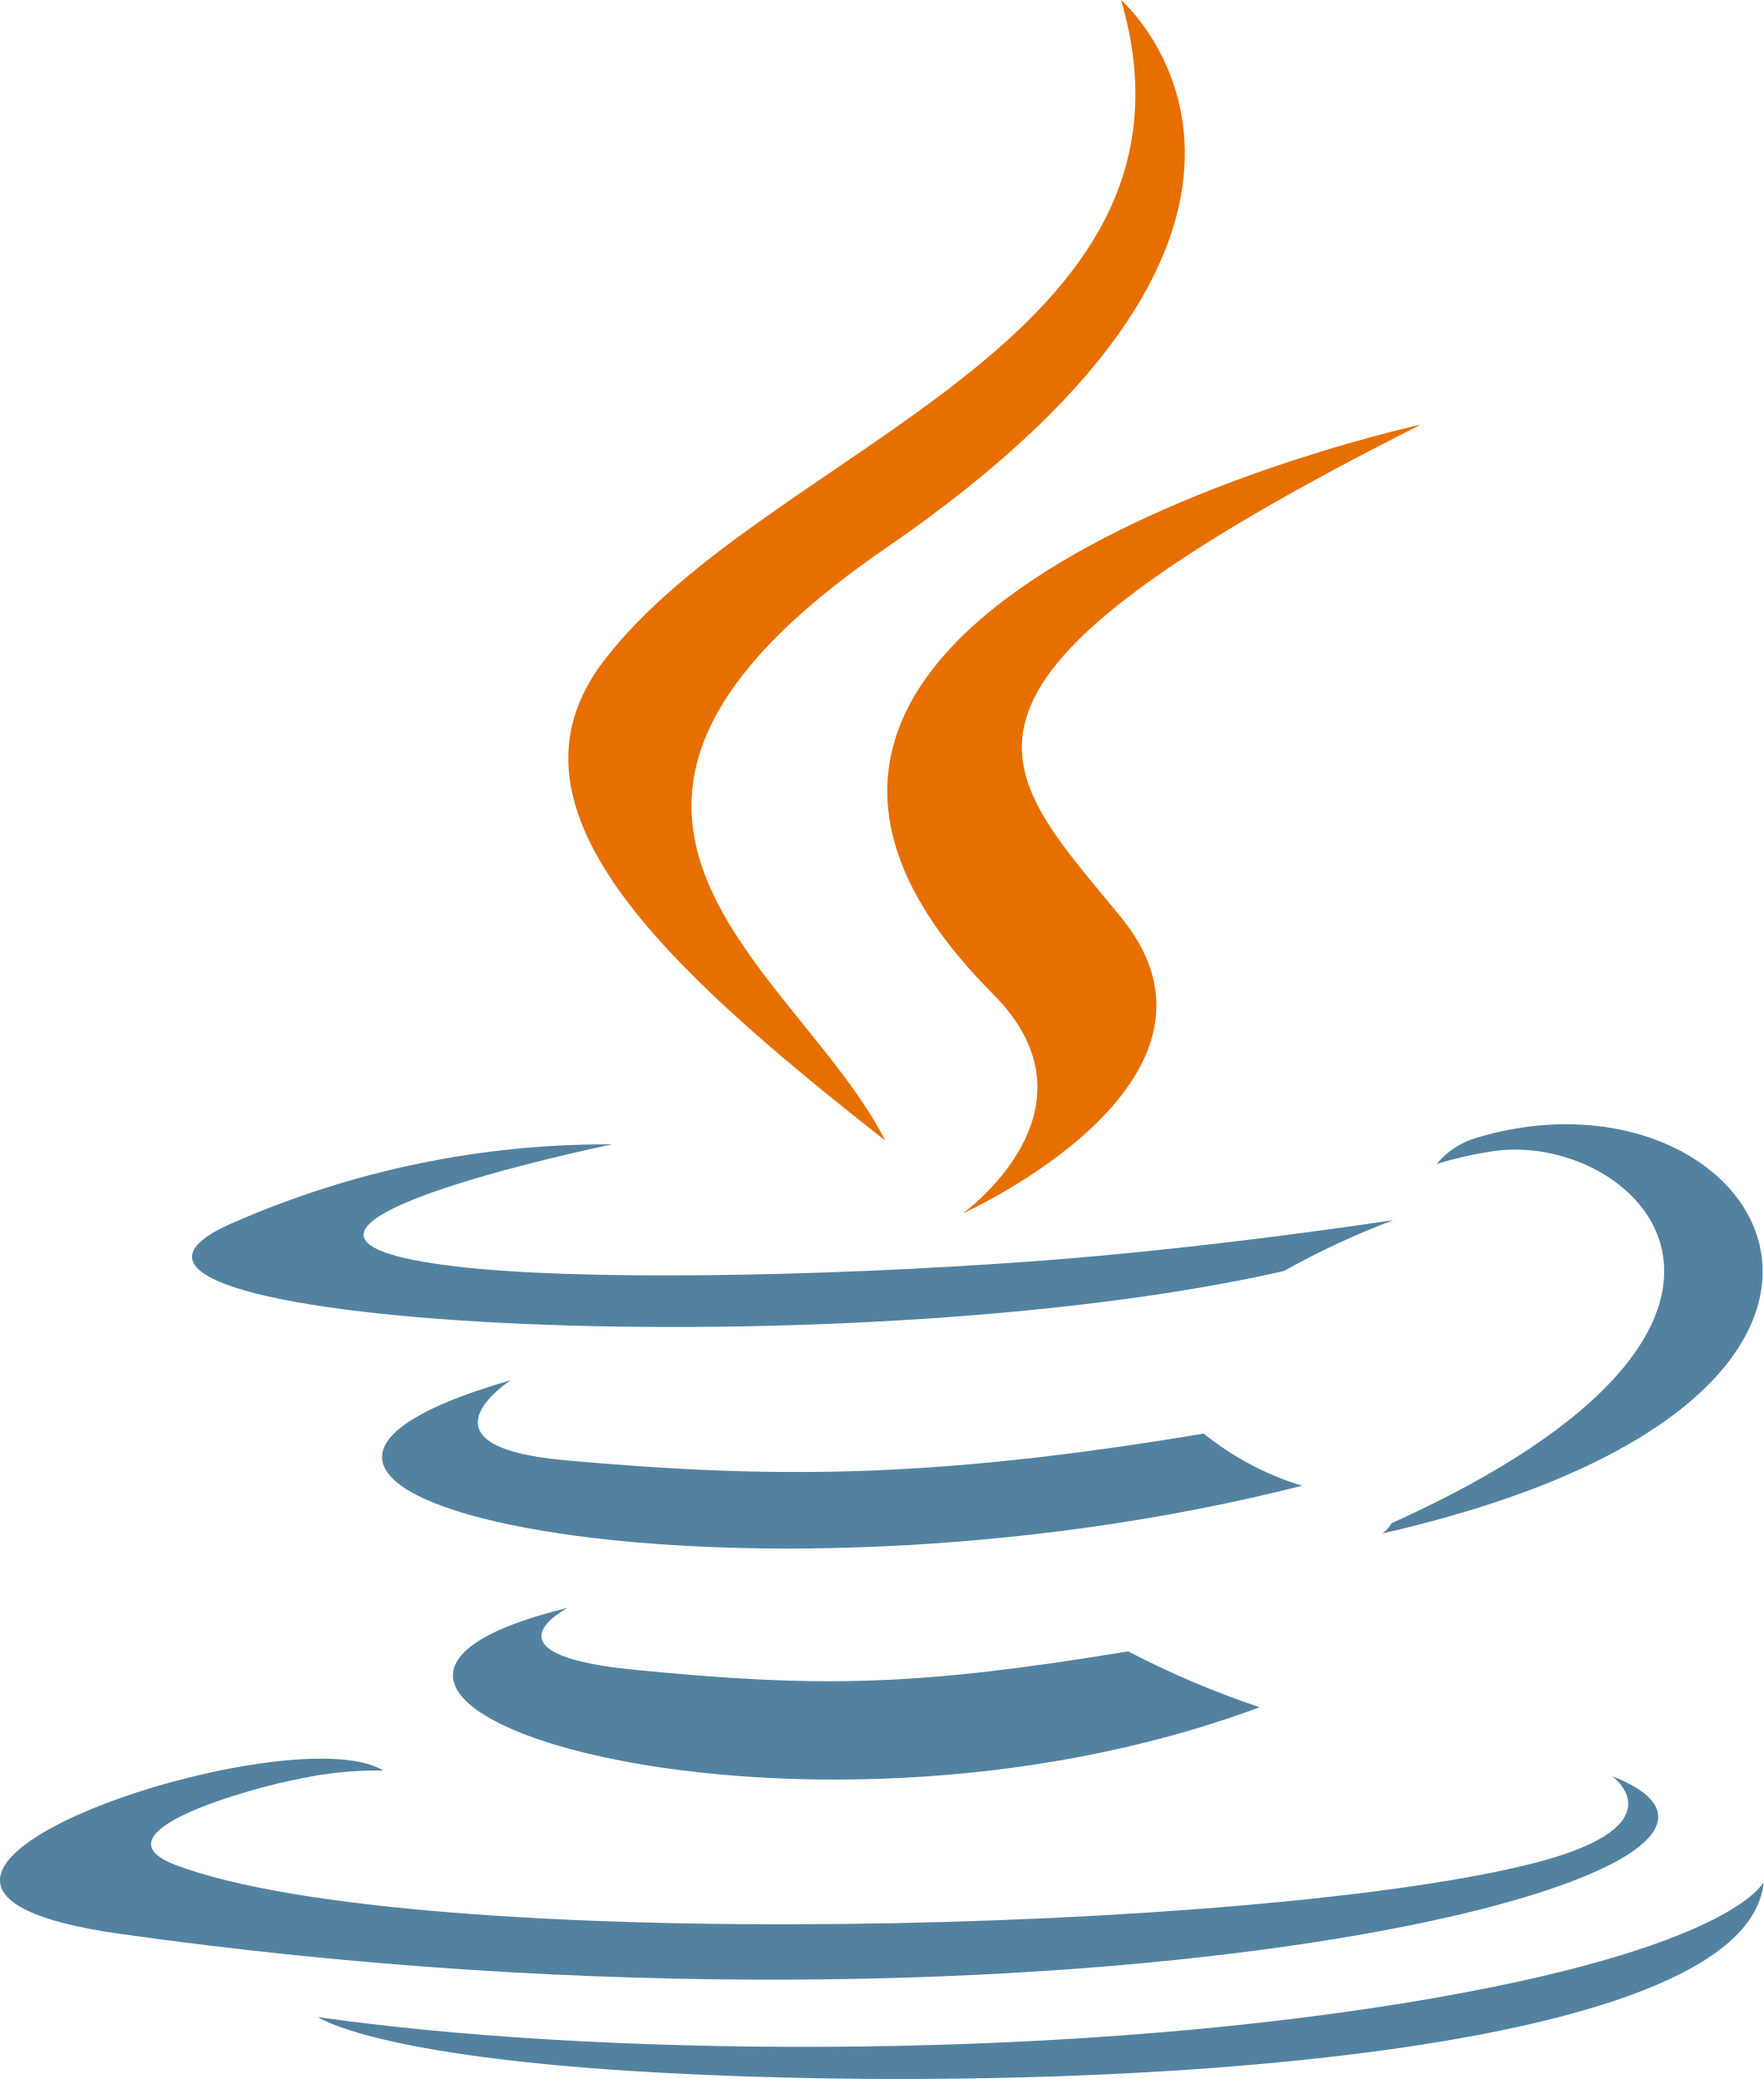
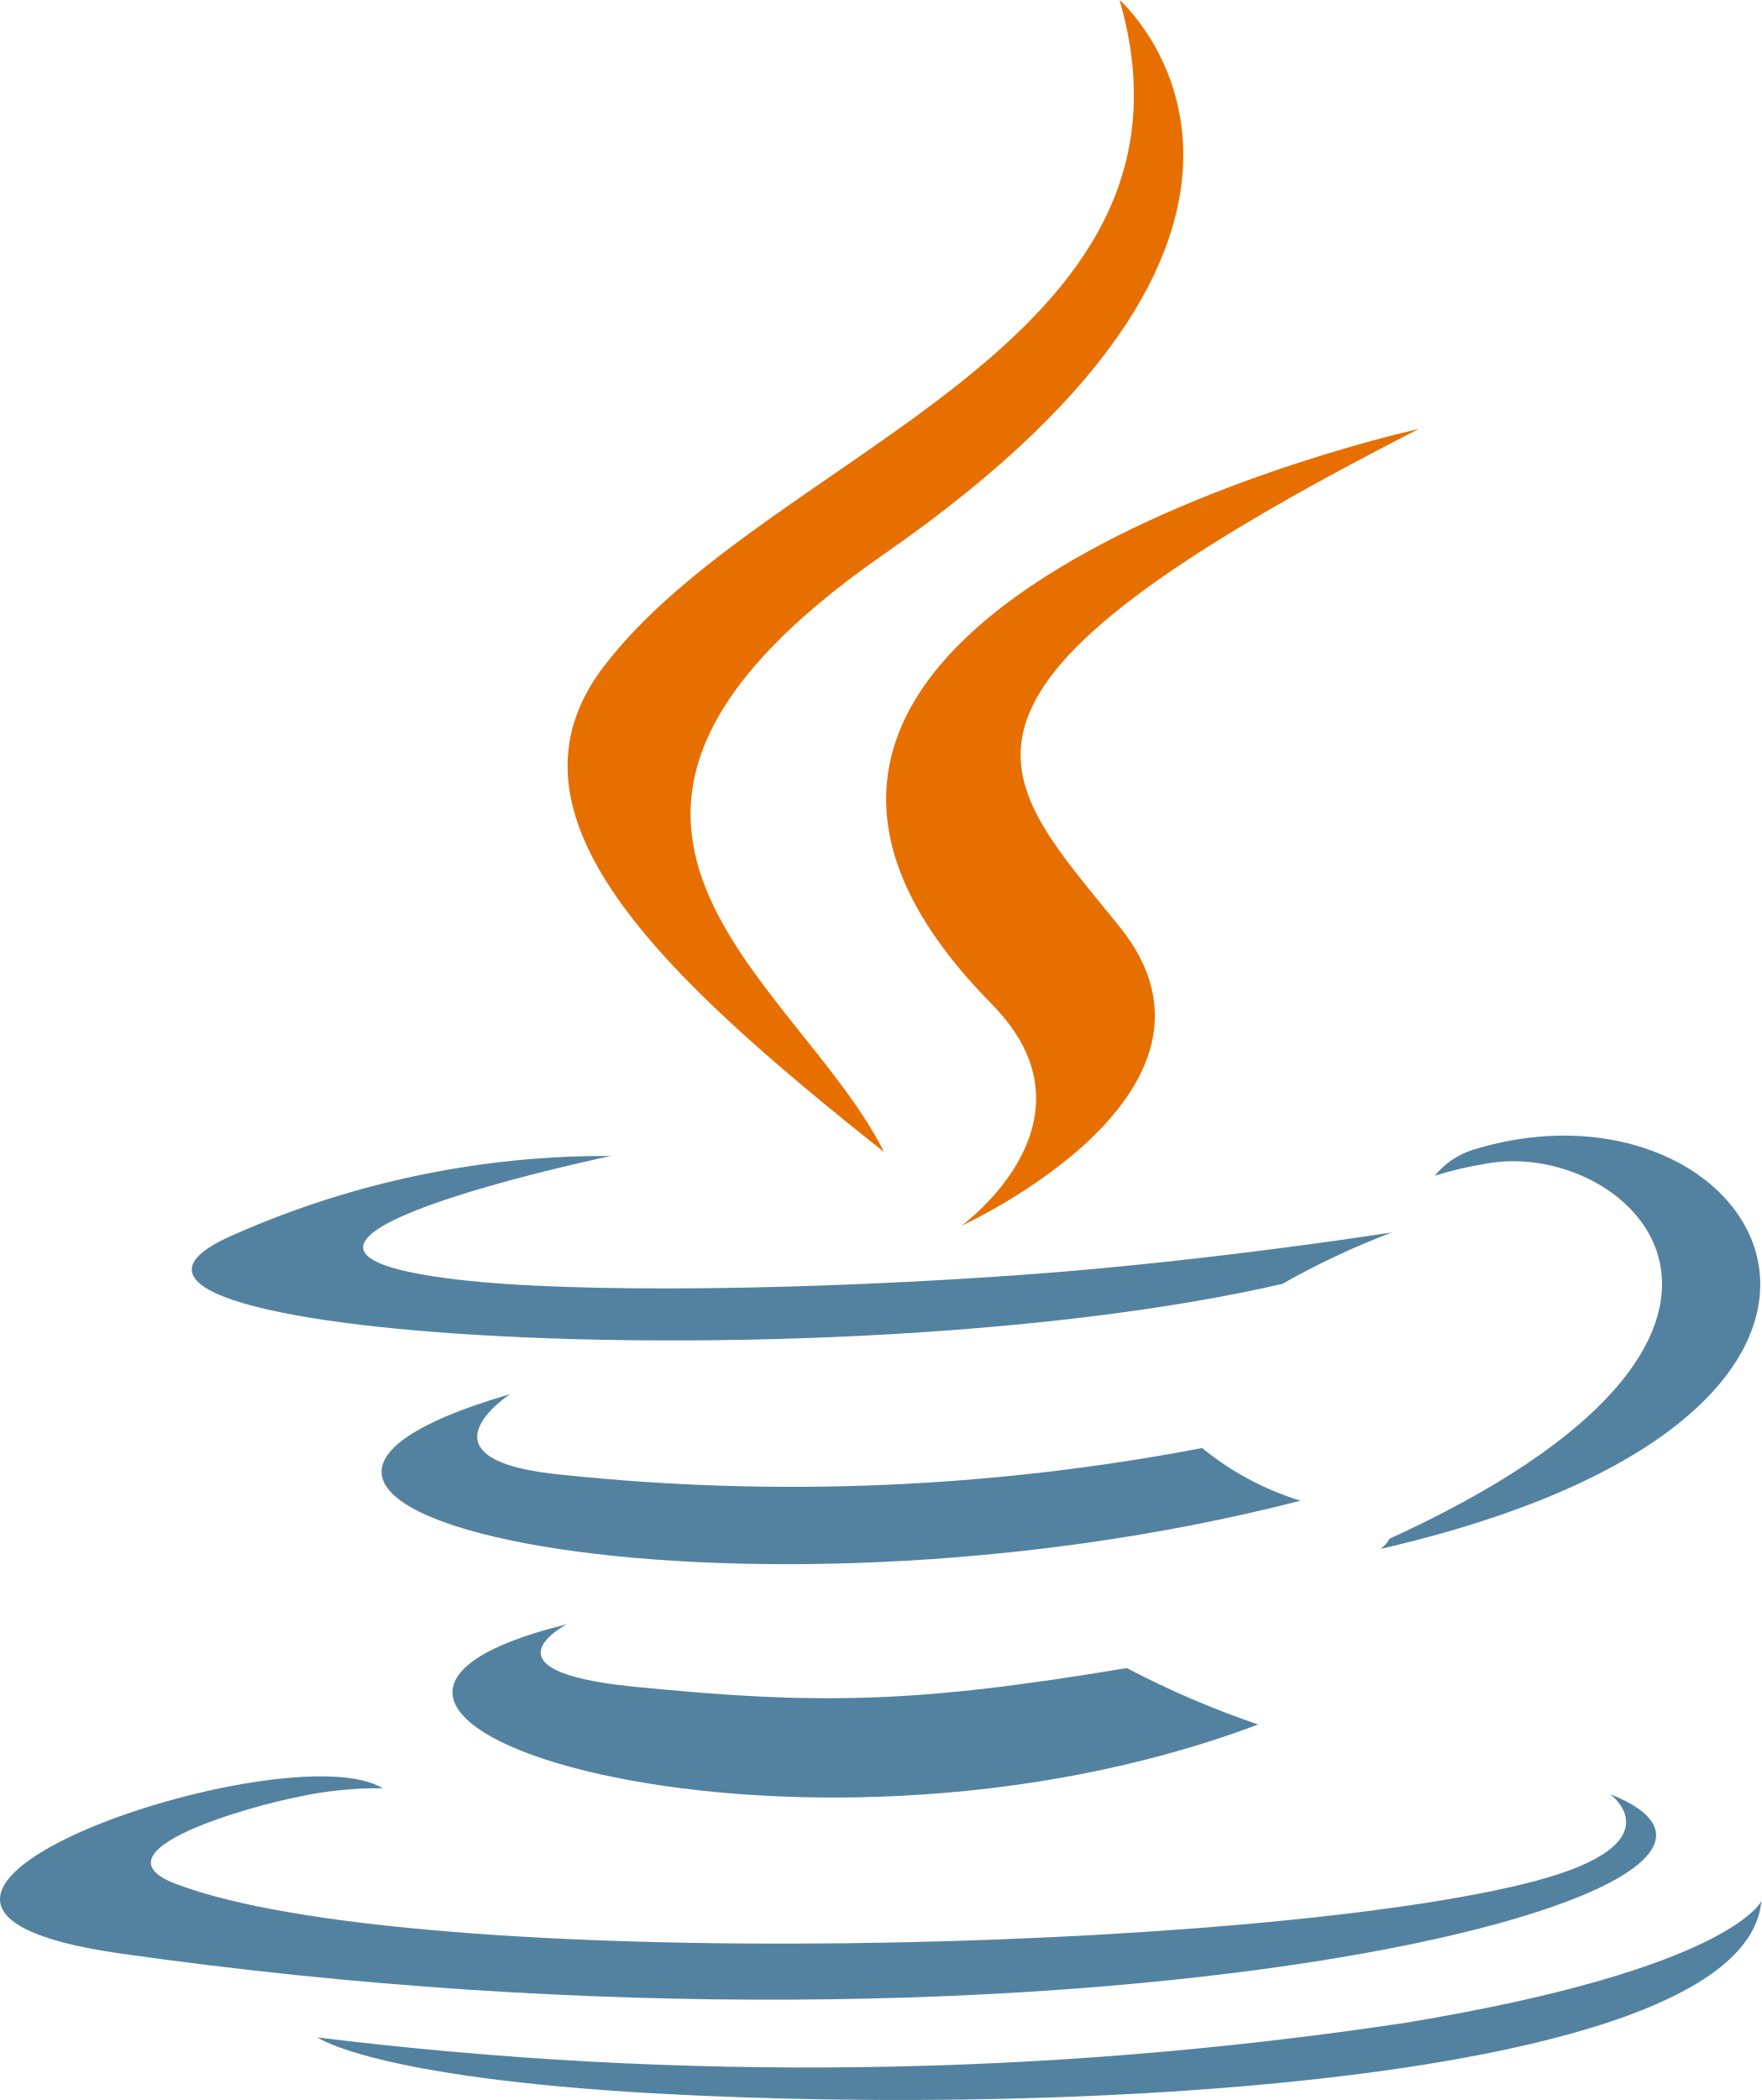
- <svg xmlns="http://www.w3.org/2000/svg" width="95" height="112" viewBox="0 0 95 112">
+ <svg xmlns="http://www.w3.org/2000/svg" width="75.5" height="90" viewBox="0 0 75.5 90">
  <g transform="translate(0)">
-     <path d="M72.143,267.473s-4.922,2.489,3.5,3.331c10.207,1.012,15.424.867,26.672-.984a49.457,49.457,0,0,0,7.087,3.009c-25.216,9.4-57.068-.544-37.263-5.356" transform="translate(-41.548 -180.857)" fill="#5382a1" />
-     <path d="M62.636,229.659s-5.521,3.553,2.911,4.312c10.9.978,19.514,1.058,34.415-1.437a15.679,15.679,0,0,0,5.3,2.81c-30.488,7.752-64.445.611-42.627-5.685" transform="translate(-35.122 -155.305)" fill="#5382a1" />
-     <path d="M134.36,101.591c6.213,6.22-1.632,11.817-1.632,11.817s15.776-7.081,8.531-15.949C134.492,89.189,129.3,85.08,157.4,70.914c0,0-44.1,9.576-23.035,30.677" transform="translate(-80.87 -48.038)" fill="#e76f00" />
-     <path d="M87.357,293.468S91,296.078,83.346,298.1c-14.555,3.834-60.579,4.992-73.365.153-4.6-1.738,4.023-4.151,6.734-4.657a20.008,20.008,0,0,1,4.443-.434c-5.111-3.131-33.037,6.147-14.185,8.8,51.412,7.25,93.72-3.264,80.384-8.495" transform="translate(-0.517 -197.782)" fill="#5382a1" />
-     <path d="M50.872,190.442s-23.411,4.835-8.29,6.59c6.384.743,19.111.575,30.966-.289,9.689-.71,19.417-2.221,19.417-2.221a43.589,43.589,0,0,0-5.888,2.74c-23.773,5.437-69.7,2.908-56.478-2.654a50.052,50.052,0,0,1,20.273-4.166" transform="translate(-17.909 -128.793)" fill="#5382a1" />
-     <path d="M200.69,208.636c24.167-10.919,12.993-21.412,5.194-20a20.2,20.2,0,0,0-2.764.646,4.315,4.315,0,0,1,2.065-1.385c15.429-4.717,27.3,13.911-4.981,21.288a1.891,1.891,0,0,0,.486-.55" transform="translate(-125.73 -126.577)" fill="#5382a1" />
-     <path d="M112.377.371s13.384,11.641-12.694,29.542c-20.912,14.36-4.769,22.547-.009,31.9C87.467,52.239,78.509,43.809,84.519,35.963c8.821-11.517,33.258-17.1,27.858-35.592" transform="translate(-51.988 -0.371)" fill="#e76f00" />
-     <path d="M64.65,323.286c23.2,1.291,58.819-.716,59.662-10.26,0,0-1.622,3.618-19.171,6.491-19.8,3.24-44.219,2.861-58.7.785,0,0,2.965,2.134,18.211,2.984" transform="translate(-29.313 -211.638)" fill="#5382a1" />
+     <path d="M70.872,267.473s-3.912,2,2.784,2.677c8.112.814,12.258.7,21.2-.791a39.083,39.083,0,0,0,5.632,2.418c-20.04,7.551-45.354-.437-29.614-4.3" transform="translate(-46.557 -197.871)" fill="#5382a1" />
+     <path d="M61.213,229.659s-4.388,2.855,2.313,3.465a93.854,93.854,0,0,0,27.35-1.154,12.425,12.425,0,0,0,4.213,2.258c-24.23,6.229-51.217.491-33.877-4.568" transform="translate(-39.346 -169.911)" fill="#5382a1" />
+     <path d="M133.191,95.565c4.938,5-1.3,9.5-1.3,9.5s12.538-5.69,6.78-12.816C133.3,85.6,129.171,82.3,151.5,70.914c0,0-35.045,7.7-18.307,24.651" transform="translate(-90.68 -52.532)" fill="#e76f00" />
+     <path d="M69.532,293.282s2.895,2.1-3.188,3.719c-11.567,3.081-48.145,4.011-58.306.123-3.653-1.4,3.2-3.336,5.352-3.742a15.73,15.73,0,0,1,3.531-.348c-4.062-2.516-26.256,4.94-11.273,7.075,40.859,5.826,74.482-2.623,63.884-6.826" transform="translate(-0.517 -216.392)" fill="#5382a1" />
+     <path d="M46.23,190.438s-18.606,3.885-6.589,5.3c5.074.6,15.188.462,24.61-.232,7.7-.571,15.431-1.785,15.431-1.785a34.457,34.457,0,0,0-4.679,2.2c-18.894,4.369-55.393,2.336-44.885-2.132a39.39,39.39,0,0,1,16.111-3.348" transform="translate(-20.033 -140.899)" fill="#5382a1" />
+     <path d="M200.59,204.414c19.206-8.774,10.326-17.206,4.128-16.07a15.908,15.908,0,0,0-2.2.519,3.431,3.431,0,0,1,1.641-1.113c12.262-3.79,21.693,11.178-3.958,17.106a1.514,1.514,0,0,0,.386-.442" transform="translate(-141.017 -138.474)" fill="#5382a1" />
+     <path d="M106.265.371S116.9,9.726,96.176,24.111c-16.619,11.539-3.79,18.118-.007,25.635-9.7-7.7-16.82-14.469-12.044-20.774,7.01-9.255,26.431-13.742,22.139-28.6" transform="translate(-58.272 -0.371)" fill="#e76f00" />
+     <path d="M60.912,321.271c18.436,1.038,46.745-.576,47.416-8.245,0,0-1.289,2.907-15.236,5.216a172.168,172.168,0,0,1-46.653.631s2.356,1.715,14.473,2.4" transform="translate(-32.828 -231.554)" fill="#5382a1" />
  </g>
</svg>
